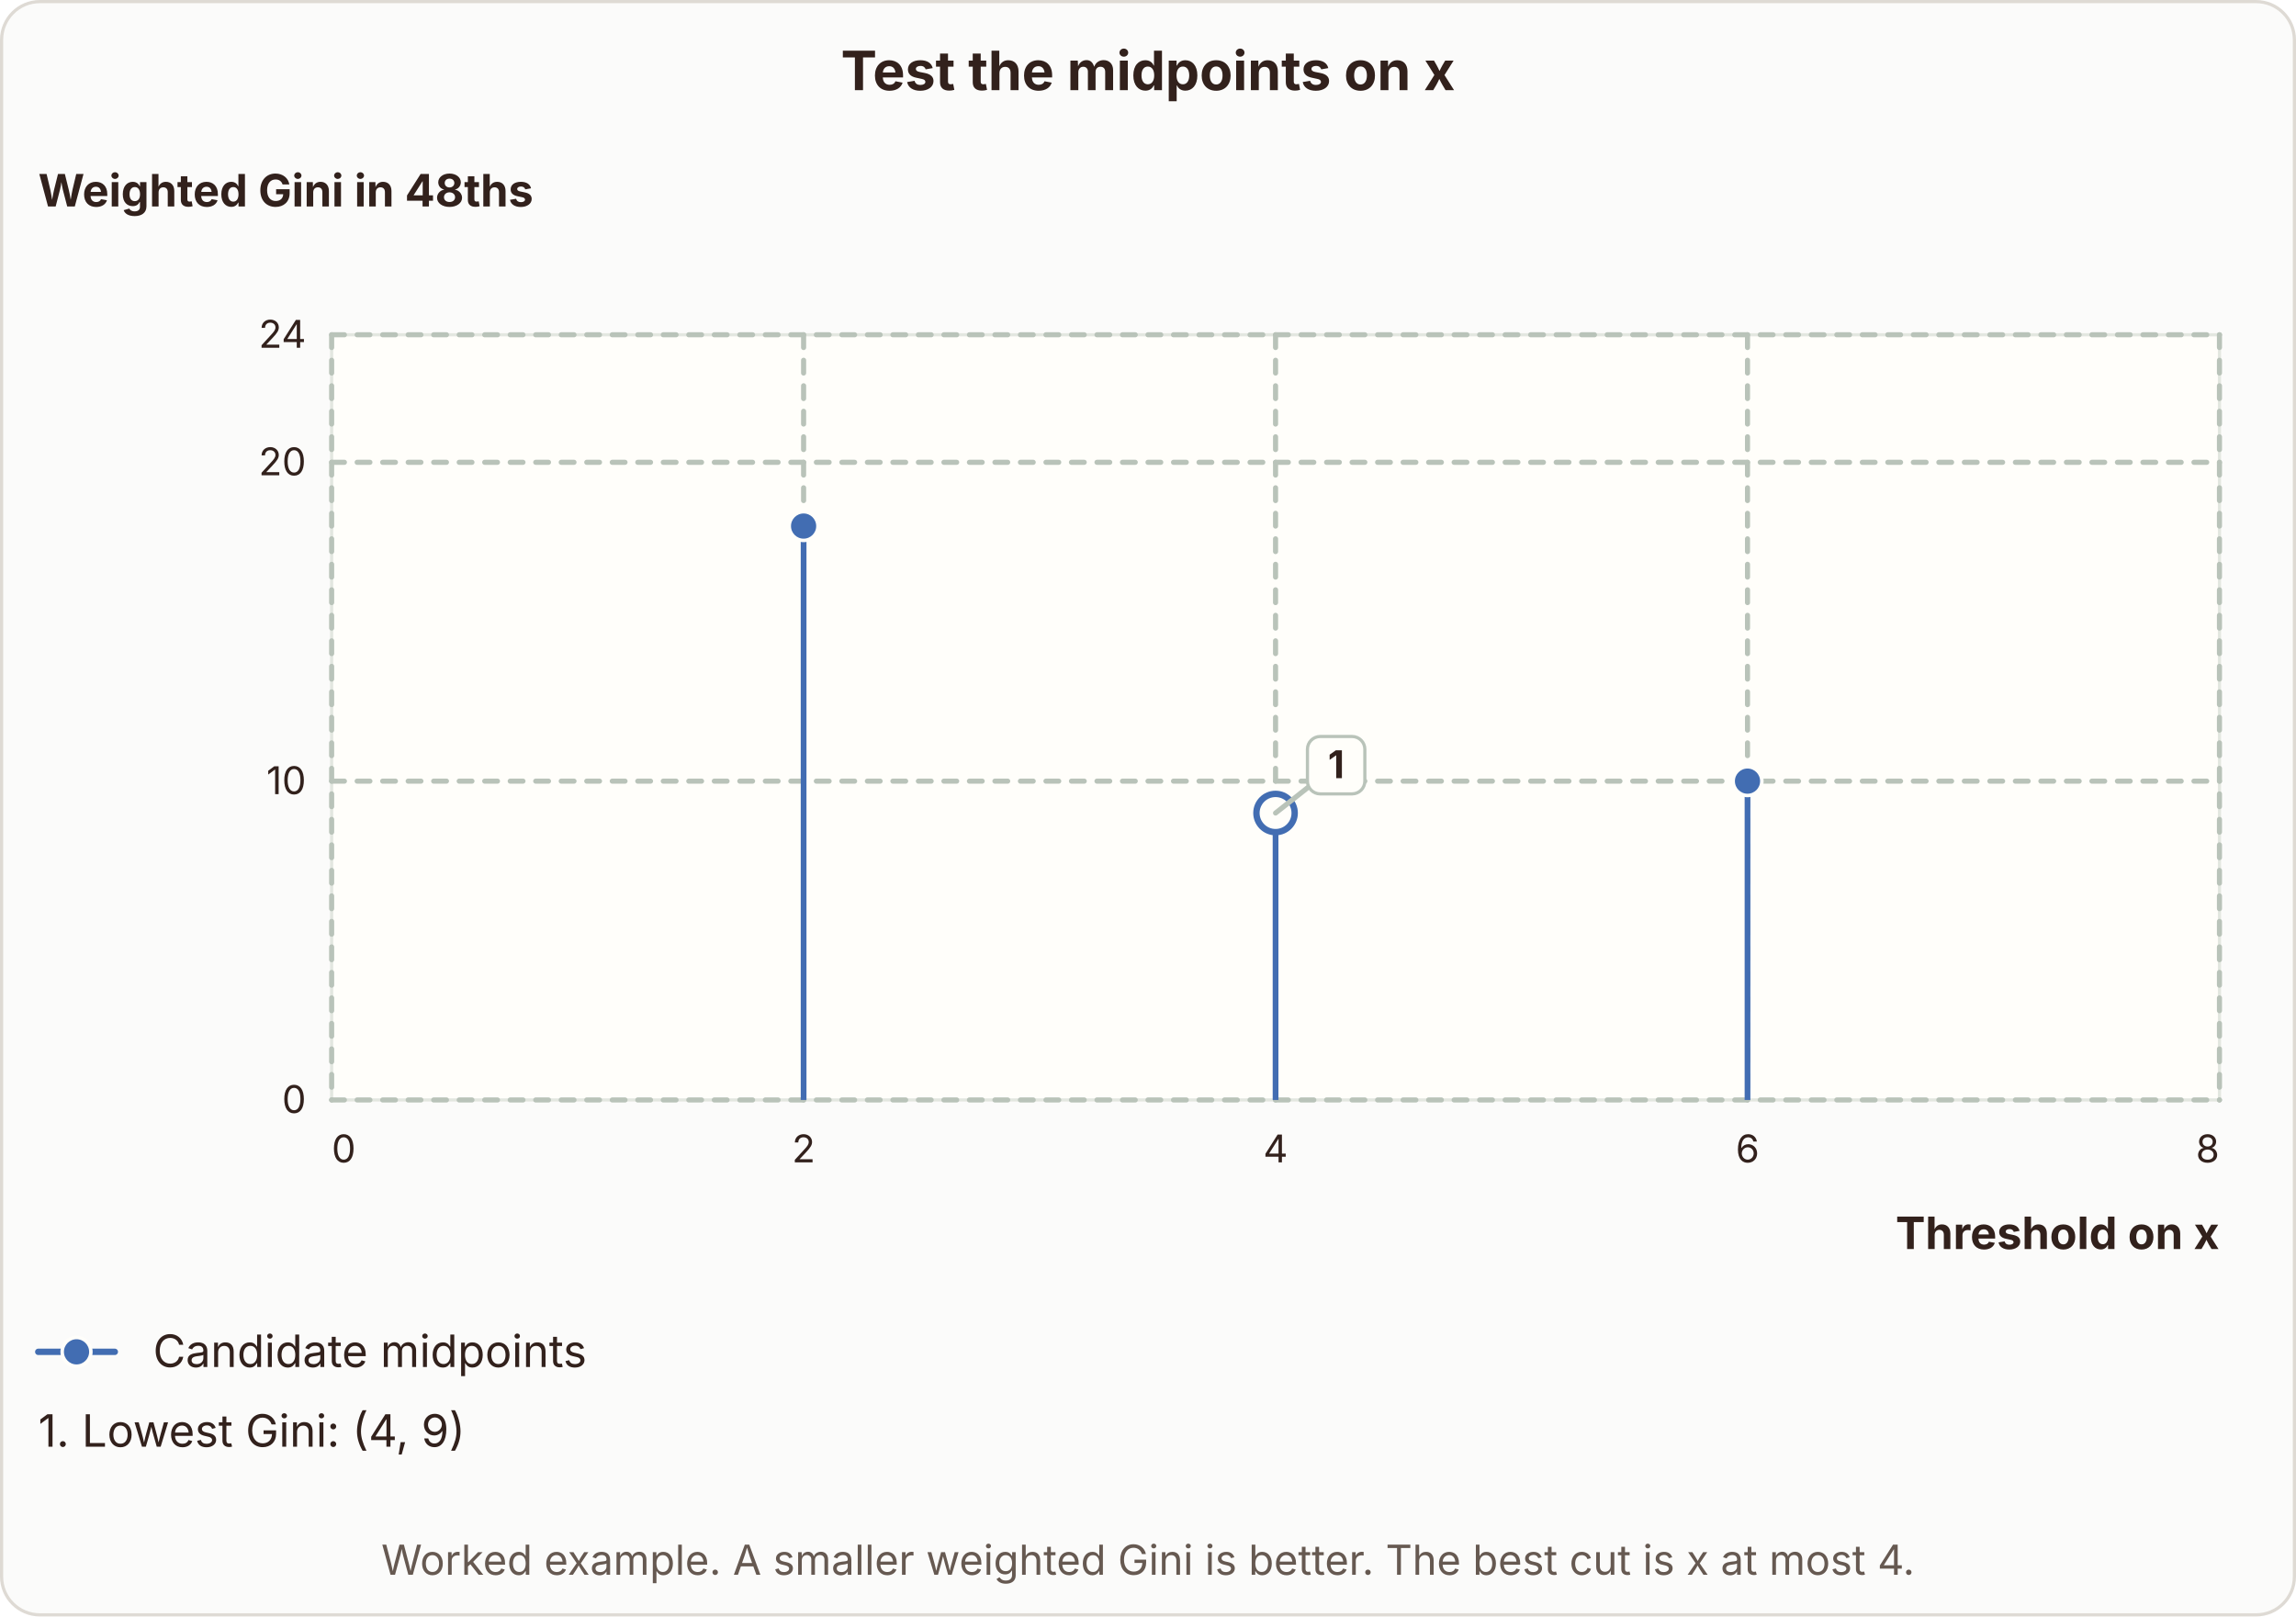
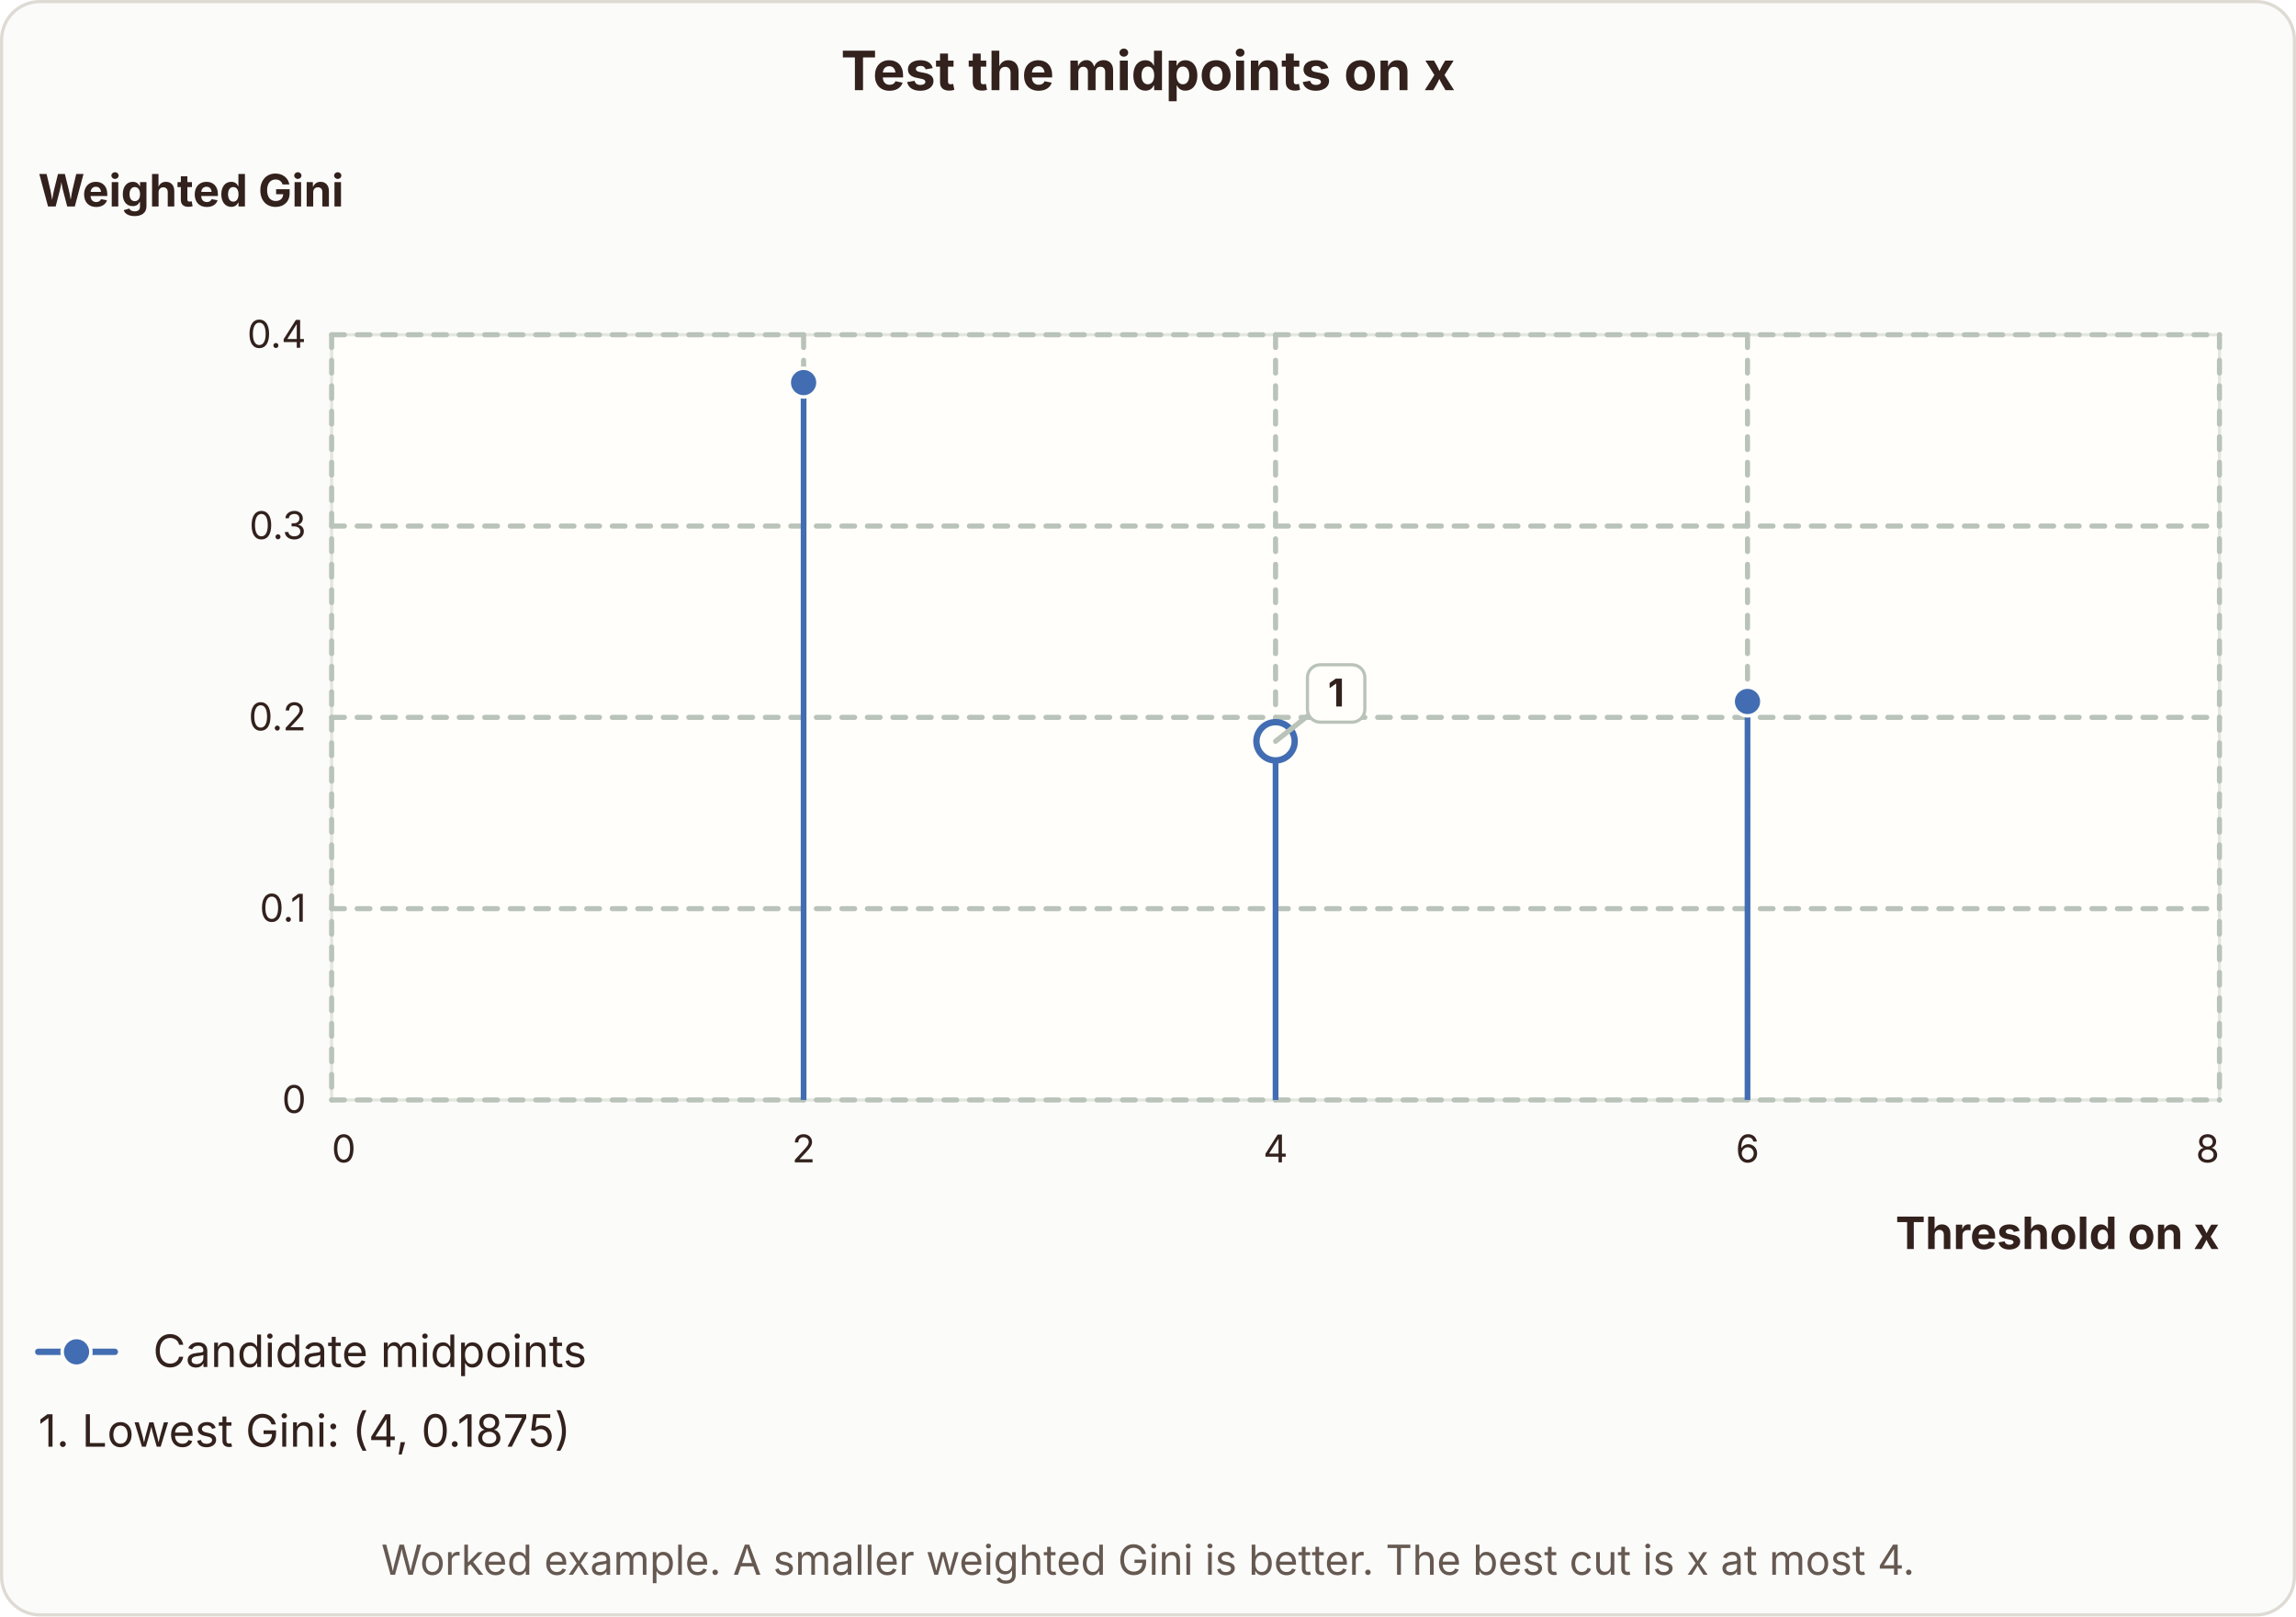
- <svg xmlns="http://www.w3.org/2000/svg" width="720" height="507" viewBox="0 0 720 507" role="img" aria-label="Test the midpoints on x Threshold on x: 0 to 8 Weighted Gini in 48ths: 0 to 24 Candidate midpoints (stem): (2, 18); (4, 9); (6, 10) Lowest Gini: (4, 9) Worked example. A smaller weighted Gini is better. The best cut is x at most 4." font-family="Inter, Liberation Sans, Arial, sans-serif" style="display:block;max-width:none;margin-inline:auto;--color-ink:#202723;--color-ink-2:#5d675f;--color-line:#e3e7e0;--viz-surface:#fffefa" data-tutor-diagram="coordinate-plot">
+ <svg xmlns="http://www.w3.org/2000/svg" width="720" height="507" viewBox="0 0 720 507" role="img" aria-label="Test the midpoints on x Threshold on x: 0 to 8 Weighted Gini: 0 to 0.4 Candidate midpoints (stem): (2, 0.375); (4, 0.1875); (6, 0.2083) Lowest Gini: (4, 0.1875) Worked example. A smaller weighted Gini is better. The best cut is x at most 4." font-family="Inter, Liberation Sans, Arial, sans-serif" style="display:block;max-width:none;margin-inline:auto;--color-ink:#202723;--color-ink-2:#5d675f;--color-line:#e3e7e0;--viz-surface:#fffefa" data-tutor-diagram="coordinate-plot">
  <rect x="0.5" y="0.5" width="719" height="506" rx="12" fill="var(--viz-surface, #fbfbfa)" stroke="var(--color-line, #dedad4)" />
  <text x="360" y="22.5" fill="var(--color-ink, #32211c)" font-size="17" font-weight="700" text-anchor="middle">
    <tspan x="360" y="28.28">Test the midpoints on x</tspan>
  </text>
  <g transform="translate(0 39)">
    <rect x="104" y="66" width="592" height="240" fill="#fffefa" stroke="#e3e7e0" stroke-width="1" data-tutor-plot-area="" />
    <text x="12" y="21" fill="var(--color-ink, #32211c)" font-size="14" font-weight="700" text-anchor="start">
-       <tspan x="12" y="25.76">Weighted Gini in 48ths</tspan>
+       <tspan x="12" y="25.76">Weighted Gini</tspan>
    </text>
    <polyline points="104,66 104,306" fill="none" stroke="#b9c3b9" stroke-width="1.6" stroke-dasharray="4 4" stroke-linecap="round" stroke-linejoin="round" />
    <polyline points="252,66 252,306" fill="none" stroke="#b9c3b9" stroke-width="1.6" stroke-dasharray="4 4" stroke-linecap="round" stroke-linejoin="round" />
    <polyline points="400,66 400,306" fill="none" stroke="#b9c3b9" stroke-width="1.6" stroke-dasharray="4 4" stroke-linecap="round" stroke-linejoin="round" />
    <polyline points="548,66 548,306" fill="none" stroke="#b9c3b9" stroke-width="1.6" stroke-dasharray="4 4" stroke-linecap="round" stroke-linejoin="round" />
    <polyline points="696,66 696,306" fill="none" stroke="#b9c3b9" stroke-width="1.6" stroke-dasharray="4 4" stroke-linecap="round" stroke-linejoin="round" />
    <polyline points="104,306 696,306" fill="none" stroke="#b9c3b9" stroke-width="1.6" stroke-dasharray="4 4" stroke-linecap="round" stroke-linejoin="round" />
    <text x="96" y="306" fill="var(--color-ink, #32211c)" font-size="12" font-weight="400" text-anchor="end">
      <tspan x="96" y="310.08">0</tspan>
    </text>
-     <polyline points="104,206 696,206" fill="none" stroke="#b9c3b9" stroke-width="1.6" stroke-dasharray="4 4" stroke-linecap="round" stroke-linejoin="round" />
-     <text x="96" y="206" fill="var(--color-ink, #32211c)" font-size="12" font-weight="400" text-anchor="end">
-       <tspan x="96" y="210.08">10</tspan>
+     <polyline points="104,246 696,246" fill="none" stroke="#b9c3b9" stroke-width="1.6" stroke-dasharray="4 4" stroke-linecap="round" stroke-linejoin="round" />
+     <text x="96" y="246" fill="var(--color-ink, #32211c)" font-size="12" font-weight="400" text-anchor="end">
+       <tspan x="96" y="250.08">0.1</tspan>
    </text>
-     <polyline points="104,106 696,106" fill="none" stroke="#b9c3b9" stroke-width="1.6" stroke-dasharray="4 4" stroke-linecap="round" stroke-linejoin="round" />
-     <text x="96" y="106" fill="var(--color-ink, #32211c)" font-size="12" font-weight="400" text-anchor="end">
-       <tspan x="96" y="110.08">20</tspan>
+     <polyline points="104,186 696,186" fill="none" stroke="#b9c3b9" stroke-width="1.6" stroke-dasharray="4 4" stroke-linecap="round" stroke-linejoin="round" />
+     <text x="96" y="186" fill="var(--color-ink, #32211c)" font-size="12" font-weight="400" text-anchor="end">
+       <tspan x="96" y="190.08">0.2</tspan>
+     </text>
+     <polyline points="104,126 696,126" fill="none" stroke="#b9c3b9" stroke-width="1.6" stroke-dasharray="4 4" stroke-linecap="round" stroke-linejoin="round" />
+     <text x="96" y="126" fill="var(--color-ink, #32211c)" font-size="12" font-weight="400" text-anchor="end">
+       <tspan x="96" y="130.08">0.3</tspan>
    </text>
    <polyline points="104,66 696,66" fill="none" stroke="#b9c3b9" stroke-width="1.6" stroke-dasharray="4 4" stroke-linecap="round" stroke-linejoin="round" />
    <text x="96" y="66" fill="var(--color-ink, #32211c)" font-size="12" font-weight="400" text-anchor="end">
-       <tspan x="96" y="70.08">24</tspan>
+       <tspan x="96" y="70.08">0.4</tspan>
    </text>
    <text x="104" y="321.5" fill="var(--color-ink, #32211c)" font-size="12" font-weight="400" text-anchor="start">
      <tspan x="104" y="325.58">0</tspan>
    </text>
    <text x="252" y="321.5" fill="var(--color-ink, #32211c)" font-size="12" font-weight="400" text-anchor="middle">
      <tspan x="252" y="325.58">2</tspan>
    </text>
    <text x="400" y="321.5" fill="var(--color-ink, #32211c)" font-size="12" font-weight="400" text-anchor="middle">
      <tspan x="400" y="325.58">4</tspan>
    </text>
    <text x="548" y="321.5" fill="var(--color-ink, #32211c)" font-size="12" font-weight="400" text-anchor="middle">
      <tspan x="548" y="325.58">6</tspan>
    </text>
    <text x="696" y="321.5" fill="var(--color-ink, #32211c)" font-size="12" font-weight="400" text-anchor="end">
      <tspan x="696" y="325.58">8</tspan>
    </text>
    <text x="696" y="348" fill="var(--color-ink, #32211c)" font-size="14" font-weight="700" text-anchor="end">
      <tspan x="696" y="352.76">Threshold on x</tspan>
    </text>
    <polyline points="12,385 36,385" fill="none" stroke="#426db2" stroke-width="2" stroke-linejoin="round" stroke-linecap="round" />
    <circle cx="24" cy="385" r="4.5" fill="#426db2" stroke="#fffefa" stroke-width="1.1" />
    <text x="48" y="385" fill="var(--color-ink, #32211c)" font-size="14" font-weight="400" text-anchor="start">
      <tspan x="48" y="389.76">Candidate midpoints</tspan>
    </text>
    <text x="12" y="410" fill="var(--color-ink, #32211c)" font-size="14" font-weight="400" text-anchor="start">
-       <tspan x="12" y="414.76">1. Lowest Gini: (4, 9)</tspan>
+       <tspan x="12" y="414.76">1. Lowest Gini: (4, 0.1875)</tspan>
    </text>
-     <line x1="252" x2="252" y1="306" y2="126" stroke="#426db2" stroke-width="1.8" data-tutor-plot-stem="2,18" />
-     <line x1="400" x2="400" y1="306" y2="216" stroke="#426db2" stroke-width="1.8" data-tutor-plot-stem="4,9" />
-     <line x1="548" x2="548" y1="306" y2="206" stroke="#426db2" stroke-width="1.8" data-tutor-plot-stem="6,10" />
-     <circle cx="252" cy="126" r="4.5" fill="#426db2" stroke="#fffefa" stroke-width="1.1" data-tutor-coordinate-point="2,18" />
-     <circle cx="400" cy="216" r="4.5" fill="#426db2" stroke="#fffefa" stroke-width="1.1" data-tutor-coordinate-point="4,9" />
-     <circle cx="548" cy="206" r="4.5" fill="#426db2" stroke="#fffefa" stroke-width="1.1" data-tutor-coordinate-point="6,10" />
-     <circle cx="400" cy="216" r="6" fill="#fffefa" stroke="#426db2" stroke-width="2" data-tutor-plot-point="4,9" />
-     <polyline points="400,216 419,201" fill="none" stroke="#b9c3b9" stroke-width="1.6" stroke-linecap="round" stroke-linejoin="round" />
-     <rect x="410" y="192" width="18" height="18" rx="4" fill="#fffefa" stroke="#b9c3b9" stroke-width="1" data-tutor-plot-badge="1" />
-     <text x="419" y="201" fill="var(--color-ink, #32211c)" font-size="12" font-weight="700" text-anchor="middle">
-       <tspan x="419" y="205.08">1</tspan>
+     <line x1="252" x2="252" y1="306" y2="81" stroke="#426db2" stroke-width="1.8" data-tutor-plot-stem="2,0.375" />
+     <line x1="400" x2="400" y1="306" y2="193.5" stroke="#426db2" stroke-width="1.8" data-tutor-plot-stem="4,0.1875" />
+     <line x1="548" x2="548" y1="306" y2="181.02" stroke="#426db2" stroke-width="1.8" data-tutor-plot-stem="6,0.2083" />
+     <circle cx="252" cy="81" r="4.5" fill="#426db2" stroke="#fffefa" stroke-width="1.1" data-tutor-coordinate-point="2,0.375" />
+     <circle cx="400" cy="193.5" r="4.5" fill="#426db2" stroke="#fffefa" stroke-width="1.1" data-tutor-coordinate-point="4,0.1875" />
+     <circle cx="548" cy="181.02" r="4.5" fill="#426db2" stroke="#fffefa" stroke-width="1.1" data-tutor-coordinate-point="6,0.2083" />
+     <circle cx="400" cy="193.5" r="6" fill="#fffefa" stroke="#426db2" stroke-width="2" data-tutor-plot-point="4,0.1875" />
+     <polyline points="400,193.5 419,178.5" fill="none" stroke="#b9c3b9" stroke-width="1.6" stroke-linecap="round" stroke-linejoin="round" />
+     <rect x="410" y="169.5" width="18" height="18" rx="4" fill="#fffefa" stroke="#b9c3b9" stroke-width="1" data-tutor-plot-badge="1" />
+     <text x="419" y="178.5" fill="var(--color-ink, #32211c)" font-size="12" font-weight="700" text-anchor="middle">
+       <tspan x="419" y="182.58">1</tspan>
    </text>
  </g>
  <text x="360" y="489.5" fill="var(--color-ink-2, #665951)" font-size="13" font-weight="400" text-anchor="middle">
    <tspan x="360" y="493.92">Worked example. A smaller weighted Gini is better. The best cut is x at most 4.</tspan>
  </text>
</svg>
